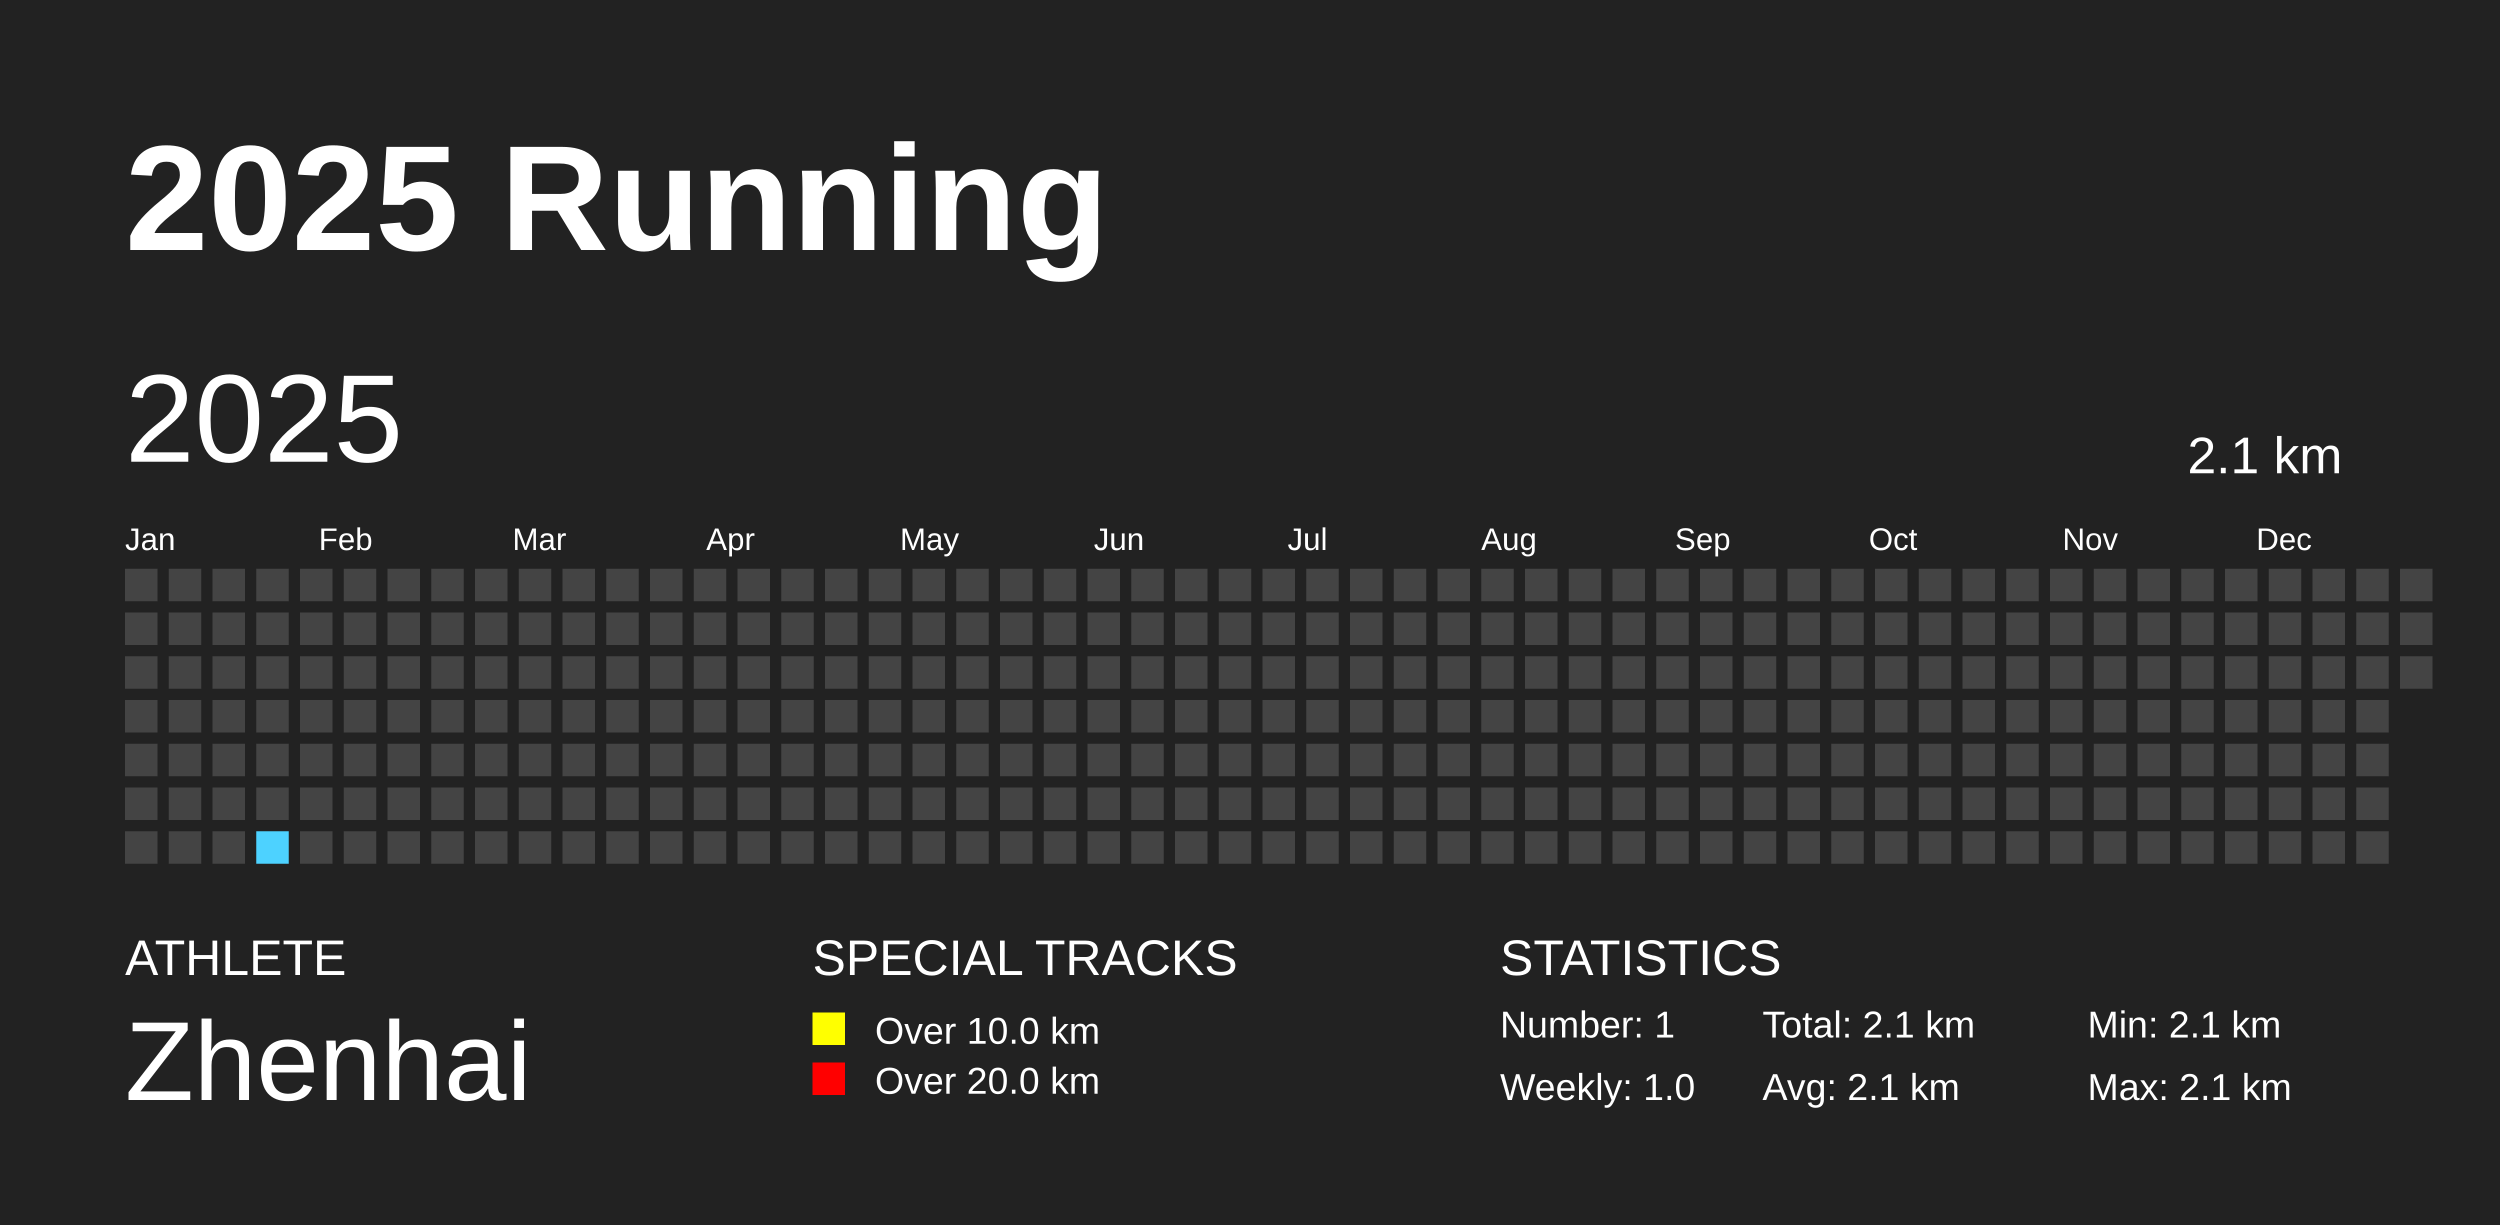
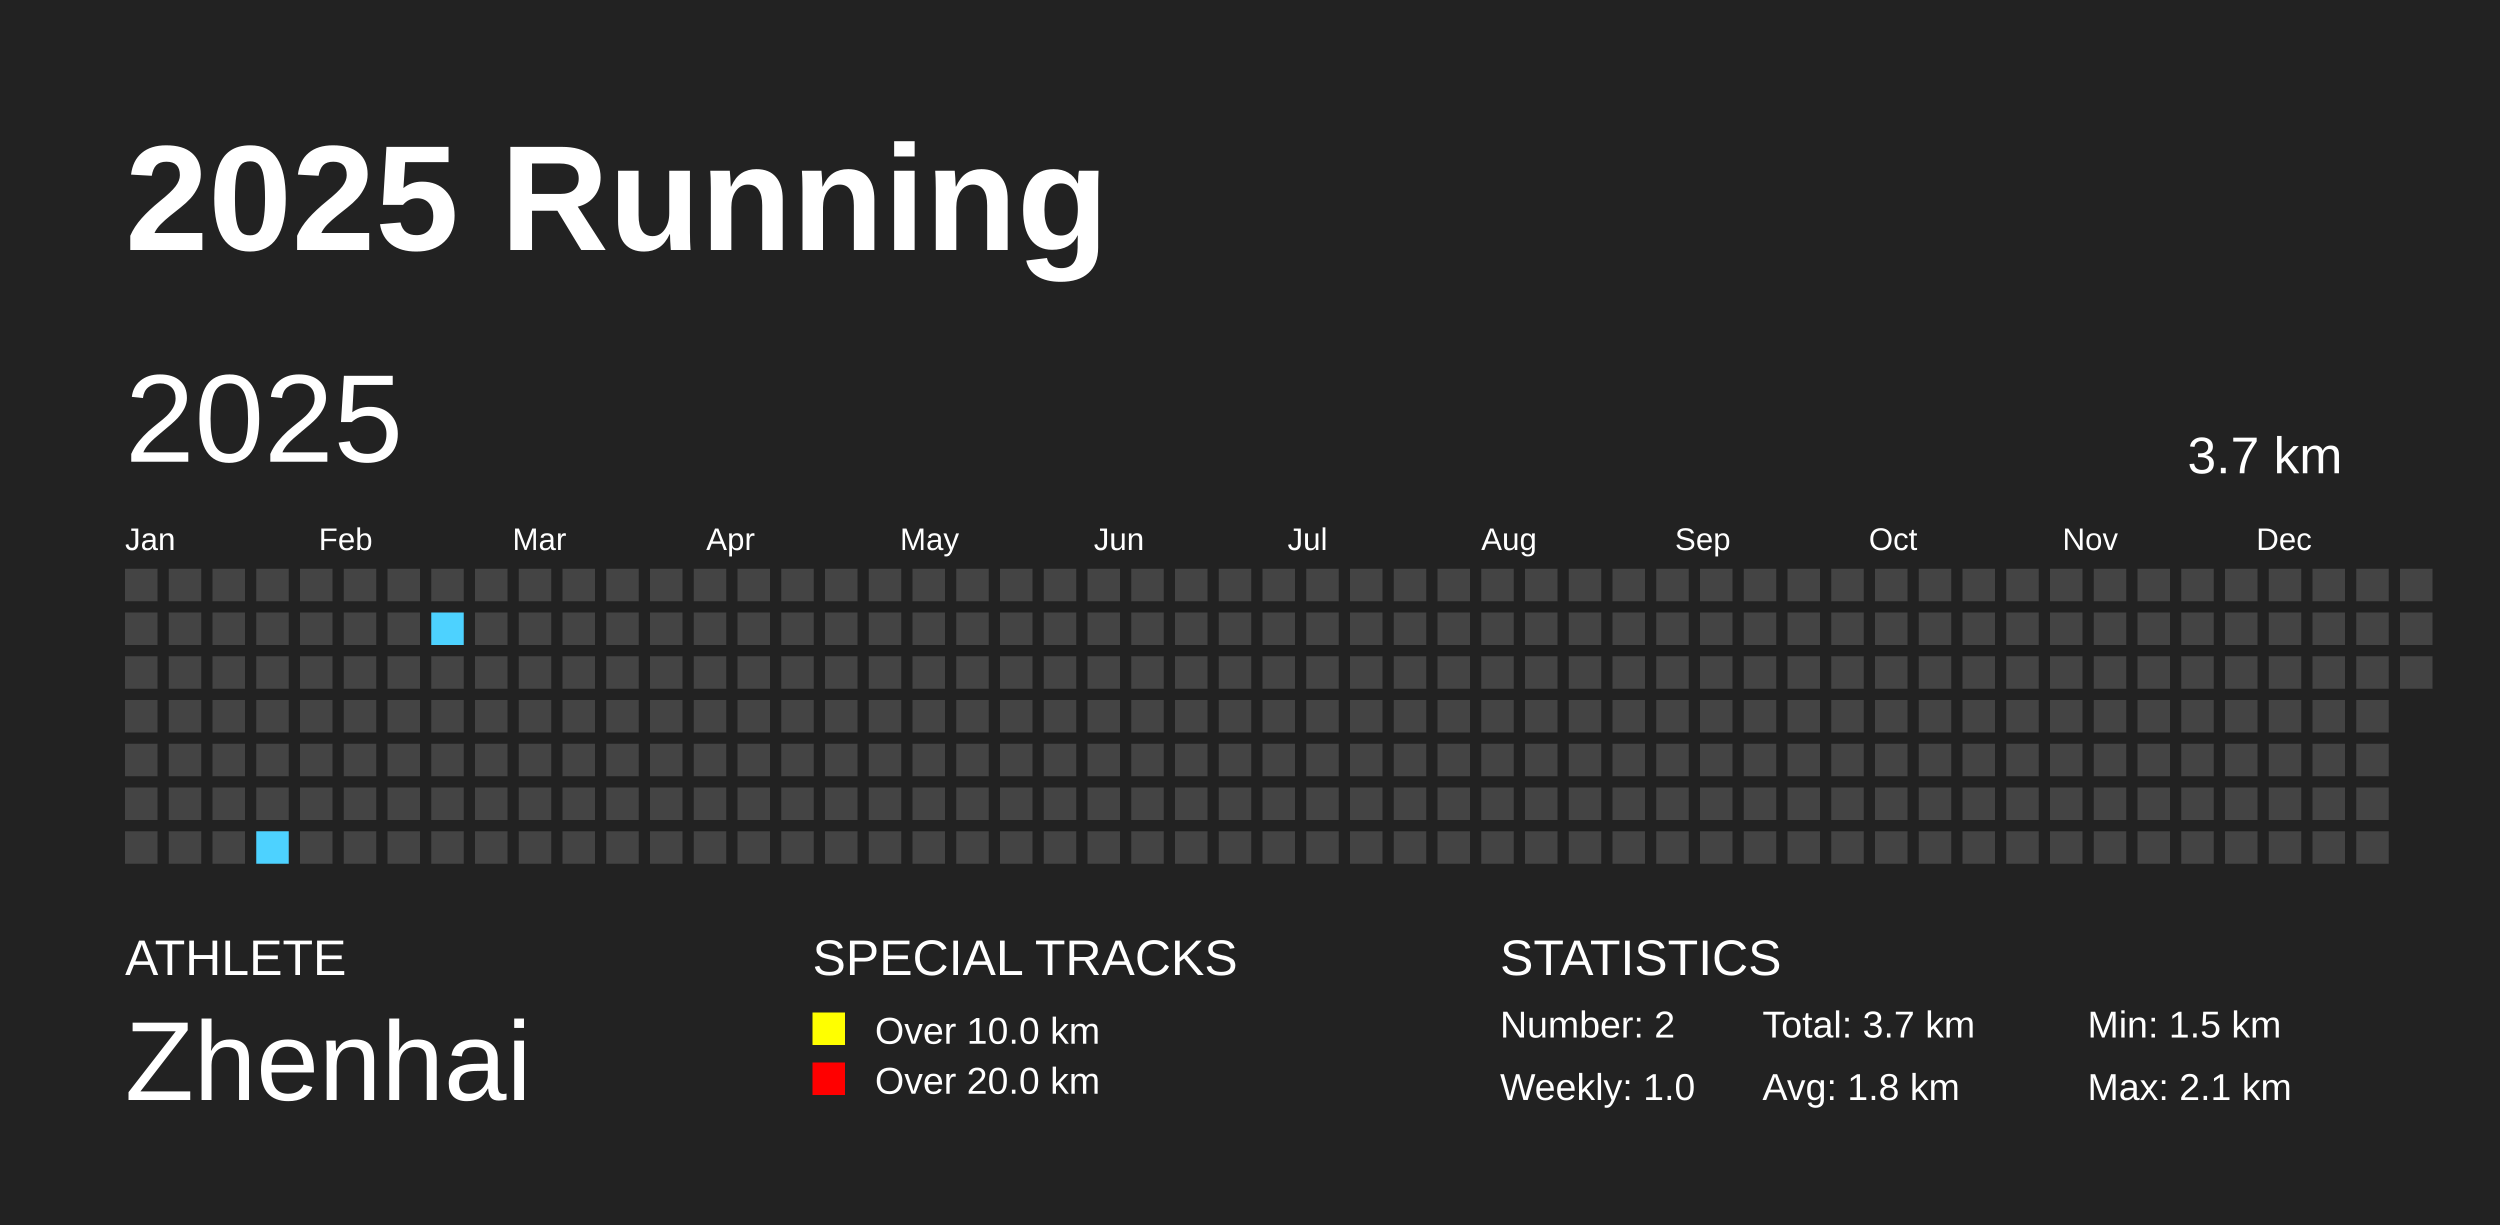
<svg xmlns="http://www.w3.org/2000/svg" baseProfile="full" height="98mm" version="1.1" viewBox="0,0,200,98" width="200mm">
  <defs />
  <rect fill="#222222" height="98" width="200" x="0" y="0" />
  <text fill="#FFFFFF" style="font-size:12px; font-family:Arial; font-weight:bold;" x="10" y="20">2025 Running</text>
  <text fill="#FFFFFF" style="font-size:4px; font-family:Arial" x="10" y="78">ATHLETE</text>
  <text fill="#FFFFFF" style="font-size:9px; font-family:Arial" x="10" y="88">Zhenhai</text>
  <text fill="#FFFFFF" style="font-size:4px; font-family:Arial" x="65" y="78">SPECIAL TRACKS</text>
  <rect fill="yellow" height="2.6" width="2.6" x="65" y="81" />
  <text fill="#FFFFFF" style="font-size:3px; font-family:Arial" x="70" y="83.5">Over 10.0 km</text>
  <rect fill="red" height="2.6" width="2.6" x="65" y="85" />
  <text fill="#FFFFFF" style="font-size:3px; font-family:Arial" x="70" y="87.5">Over 20.0 km</text>
  <text fill="#FFFFFF" style="font-size:4px; font-family:Arial" x="120" y="78">STATISTICS</text>
-   <text fill="#FFFFFF" style="font-size:3px; font-family:Arial" x="120" y="83">Number: 1</text>
+   <text fill="#FFFFFF" style="font-size:3px; font-family:Arial" x="120" y="83">Number: 2</text>
  <text fill="#FFFFFF" style="font-size:3px; font-family:Arial" x="120" y="88">Weekly: 1.0</text>
-   <text fill="#FFFFFF" style="font-size:3px; font-family:Arial" x="141" y="83">Total: 2.1 km</text>
-   <text fill="#FFFFFF" style="font-size:3px; font-family:Arial" x="141" y="88">Avg: 2.1 km</text>
-   <text fill="#FFFFFF" style="font-size:3px; font-family:Arial" x="167" y="83">Min: 2.1 km</text>
+   <text fill="#FFFFFF" style="font-size:3px; font-family:Arial" x="141" y="83">Total: 3.7 km</text>
+   <text fill="#FFFFFF" style="font-size:3px; font-family:Arial" x="141" y="88">Avg: 1.8 km</text>
+   <text fill="#FFFFFF" style="font-size:3px; font-family:Arial" x="167" y="83">Min: 1.5 km</text>
  <text fill="#FFFFFF" style="font-size:3px; font-family:Arial" x="167" y="88">Max: 2.1 km</text>
  <text dominant-baseline="hanging" fill="#FFFFFF" style="font-size:10.0px; font-family:Arial;" x="10" y="30">2025</text>
-   <text dominant-baseline="hanging" fill="#FFFFFF" style="font-size:4.125px; font-family:Arial;" x="175" y="35">2.1 km</text>
+   <text dominant-baseline="hanging" fill="#FFFFFF" style="font-size:4.125px; font-family:Arial;" x="175" y="35">3.7 km</text>
  <text fill="#FFFFFF" style="font-size:2.5px; font-family:Arial" x="10.0" y="44">Jan</text>
  <text fill="#FFFFFF" style="font-size:2.5px; font-family:Arial" x="25.5" y="44">Feb</text>
  <text fill="#FFFFFF" style="font-size:2.5px; font-family:Arial" x="41.0" y="44">Mar</text>
  <text fill="#FFFFFF" style="font-size:2.5px; font-family:Arial" x="56.5" y="44">Apr</text>
  <text fill="#FFFFFF" style="font-size:2.5px; font-family:Arial" x="72.0" y="44">May</text>
  <text fill="#FFFFFF" style="font-size:2.5px; font-family:Arial" x="87.5" y="44">Jun</text>
  <text fill="#FFFFFF" style="font-size:2.5px; font-family:Arial" x="103.0" y="44">Jul</text>
  <text fill="#FFFFFF" style="font-size:2.5px; font-family:Arial" x="118.5" y="44">Aug</text>
  <text fill="#FFFFFF" style="font-size:2.5px; font-family:Arial" x="134.0" y="44">Sep</text>
  <text fill="#FFFFFF" style="font-size:2.5px; font-family:Arial" x="149.5" y="44">Oct</text>
  <text fill="#FFFFFF" style="font-size:2.5px; font-family:Arial" x="165.0" y="44">Nov</text>
  <text fill="#FFFFFF" style="font-size:2.5px; font-family:Arial" x="180.5" y="44">Dec</text>
  <rect fill="#444444" height="2.6" width="2.6" x="10.0" y="45.5" />
  <rect fill="#444444" height="2.6" width="2.6" x="10.0" y="49.0" />
  <rect fill="#444444" height="2.6" width="2.6" x="10.0" y="52.5" />
  <rect fill="#444444" height="2.6" width="2.6" x="10.0" y="56.0" />
  <rect fill="#444444" height="2.6" width="2.6" x="10.0" y="59.5" />
  <rect fill="#444444" height="2.6" width="2.6" x="10.0" y="63.0" />
  <rect fill="#444444" height="2.6" width="2.6" x="10.0" y="66.5" />
  <rect fill="#444444" height="2.6" width="2.6" x="13.5" y="45.5" />
  <rect fill="#444444" height="2.6" width="2.6" x="13.5" y="49.0" />
  <rect fill="#444444" height="2.6" width="2.6" x="13.5" y="52.5" />
  <rect fill="#444444" height="2.6" width="2.6" x="13.5" y="56.0" />
  <rect fill="#444444" height="2.6" width="2.6" x="13.5" y="59.5" />
  <rect fill="#444444" height="2.6" width="2.6" x="13.5" y="63.0" />
  <rect fill="#444444" height="2.6" width="2.6" x="13.5" y="66.5" />
  <rect fill="#444444" height="2.6" width="2.6" x="17.0" y="45.5" />
  <rect fill="#444444" height="2.6" width="2.6" x="17.0" y="49.0" />
  <rect fill="#444444" height="2.6" width="2.6" x="17.0" y="52.5" />
  <rect fill="#444444" height="2.6" width="2.6" x="17.0" y="56.0" />
  <rect fill="#444444" height="2.6" width="2.6" x="17.0" y="59.5" />
  <rect fill="#444444" height="2.6" width="2.6" x="17.0" y="63.0" />
  <rect fill="#444444" height="2.6" width="2.6" x="17.0" y="66.5" />
  <rect fill="#444444" height="2.6" width="2.6" x="20.5" y="45.5" />
  <rect fill="#444444" height="2.6" width="2.6" x="20.5" y="49.0" />
  <rect fill="#444444" height="2.6" width="2.6" x="20.5" y="52.5" />
  <rect fill="#444444" height="2.6" width="2.6" x="20.5" y="56.0" />
  <rect fill="#444444" height="2.6" width="2.6" x="20.5" y="59.5" />
  <rect fill="#444444" height="2.6" width="2.6" x="20.5" y="63.0" />
  <rect fill="#4DD2FF" height="2.6" width="2.6" x="20.5" y="66.5" />
  <rect fill="#444444" height="2.6" width="2.6" x="24.0" y="45.5" />
  <rect fill="#444444" height="2.6" width="2.6" x="24.0" y="49.0" />
  <rect fill="#444444" height="2.6" width="2.6" x="24.0" y="52.5" />
  <rect fill="#444444" height="2.6" width="2.6" x="24.0" y="56.0" />
  <rect fill="#444444" height="2.6" width="2.6" x="24.0" y="59.5" />
  <rect fill="#444444" height="2.6" width="2.6" x="24.0" y="63.0" />
  <rect fill="#444444" height="2.6" width="2.6" x="24.0" y="66.5" />
  <rect fill="#444444" height="2.6" width="2.6" x="27.5" y="45.5" />
  <rect fill="#444444" height="2.6" width="2.6" x="27.5" y="49.0" />
  <rect fill="#444444" height="2.6" width="2.6" x="27.5" y="52.5" />
  <rect fill="#444444" height="2.6" width="2.6" x="27.5" y="56.0" />
  <rect fill="#444444" height="2.6" width="2.6" x="27.5" y="59.5" />
  <rect fill="#444444" height="2.6" width="2.6" x="27.5" y="63.0" />
  <rect fill="#444444" height="2.6" width="2.6" x="27.5" y="66.5" />
  <rect fill="#444444" height="2.6" width="2.6" x="31.0" y="45.5" />
  <rect fill="#444444" height="2.6" width="2.6" x="31.0" y="49.0" />
  <rect fill="#444444" height="2.6" width="2.6" x="31.0" y="52.5" />
  <rect fill="#444444" height="2.6" width="2.6" x="31.0" y="56.0" />
  <rect fill="#444444" height="2.6" width="2.6" x="31.0" y="59.5" />
  <rect fill="#444444" height="2.6" width="2.6" x="31.0" y="63.0" />
  <rect fill="#444444" height="2.6" width="2.6" x="31.0" y="66.5" />
  <rect fill="#444444" height="2.6" width="2.6" x="34.5" y="45.5" />
-   <rect fill="#444444" height="2.6" width="2.6" x="34.5" y="49.0" />
+   <rect fill="#4DD2FF" height="2.6" width="2.6" x="34.5" y="49.0" />
  <rect fill="#444444" height="2.6" width="2.6" x="34.5" y="52.5" />
  <rect fill="#444444" height="2.6" width="2.6" x="34.5" y="56.0" />
  <rect fill="#444444" height="2.6" width="2.6" x="34.5" y="59.5" />
  <rect fill="#444444" height="2.6" width="2.6" x="34.5" y="63.0" />
  <rect fill="#444444" height="2.6" width="2.6" x="34.5" y="66.5" />
  <rect fill="#444444" height="2.6" width="2.6" x="38.0" y="45.5" />
  <rect fill="#444444" height="2.6" width="2.6" x="38.0" y="49.0" />
  <rect fill="#444444" height="2.6" width="2.6" x="38.0" y="52.5" />
  <rect fill="#444444" height="2.6" width="2.6" x="38.0" y="56.0" />
  <rect fill="#444444" height="2.6" width="2.6" x="38.0" y="59.5" />
  <rect fill="#444444" height="2.6" width="2.6" x="38.0" y="63.0" />
  <rect fill="#444444" height="2.6" width="2.6" x="38.0" y="66.5" />
  <rect fill="#444444" height="2.6" width="2.6" x="41.5" y="45.5" />
  <rect fill="#444444" height="2.6" width="2.6" x="41.5" y="49.0" />
  <rect fill="#444444" height="2.6" width="2.6" x="41.5" y="52.5" />
  <rect fill="#444444" height="2.6" width="2.6" x="41.5" y="56.0" />
  <rect fill="#444444" height="2.6" width="2.6" x="41.5" y="59.5" />
  <rect fill="#444444" height="2.6" width="2.6" x="41.5" y="63.0" />
  <rect fill="#444444" height="2.6" width="2.6" x="41.5" y="66.5" />
  <rect fill="#444444" height="2.6" width="2.6" x="45.0" y="45.5" />
  <rect fill="#444444" height="2.6" width="2.6" x="45.0" y="49.0" />
  <rect fill="#444444" height="2.6" width="2.6" x="45.0" y="52.5" />
  <rect fill="#444444" height="2.6" width="2.6" x="45.0" y="56.0" />
  <rect fill="#444444" height="2.6" width="2.6" x="45.0" y="59.5" />
  <rect fill="#444444" height="2.6" width="2.6" x="45.0" y="63.0" />
  <rect fill="#444444" height="2.6" width="2.6" x="45.0" y="66.5" />
  <rect fill="#444444" height="2.6" width="2.6" x="48.5" y="45.5" />
  <rect fill="#444444" height="2.6" width="2.6" x="48.5" y="49.0" />
  <rect fill="#444444" height="2.6" width="2.6" x="48.5" y="52.5" />
  <rect fill="#444444" height="2.6" width="2.6" x="48.5" y="56.0" />
  <rect fill="#444444" height="2.6" width="2.6" x="48.5" y="59.5" />
  <rect fill="#444444" height="2.6" width="2.6" x="48.5" y="63.0" />
  <rect fill="#444444" height="2.6" width="2.6" x="48.5" y="66.5" />
  <rect fill="#444444" height="2.6" width="2.6" x="52.0" y="45.5" />
  <rect fill="#444444" height="2.6" width="2.6" x="52.0" y="49.0" />
  <rect fill="#444444" height="2.6" width="2.6" x="52.0" y="52.5" />
  <rect fill="#444444" height="2.6" width="2.6" x="52.0" y="56.0" />
  <rect fill="#444444" height="2.6" width="2.6" x="52.0" y="59.5" />
  <rect fill="#444444" height="2.6" width="2.6" x="52.0" y="63.0" />
  <rect fill="#444444" height="2.6" width="2.6" x="52.0" y="66.5" />
  <rect fill="#444444" height="2.6" width="2.6" x="55.5" y="45.5" />
  <rect fill="#444444" height="2.6" width="2.6" x="55.5" y="49.0" />
  <rect fill="#444444" height="2.6" width="2.6" x="55.5" y="52.5" />
  <rect fill="#444444" height="2.6" width="2.6" x="55.5" y="56.0" />
  <rect fill="#444444" height="2.6" width="2.6" x="55.5" y="59.5" />
  <rect fill="#444444" height="2.6" width="2.6" x="55.5" y="63.0" />
  <rect fill="#444444" height="2.6" width="2.6" x="55.5" y="66.5" />
  <rect fill="#444444" height="2.6" width="2.6" x="59.0" y="45.5" />
  <rect fill="#444444" height="2.6" width="2.6" x="59.0" y="49.0" />
  <rect fill="#444444" height="2.6" width="2.6" x="59.0" y="52.5" />
  <rect fill="#444444" height="2.6" width="2.6" x="59.0" y="56.0" />
  <rect fill="#444444" height="2.6" width="2.6" x="59.0" y="59.5" />
  <rect fill="#444444" height="2.6" width="2.6" x="59.0" y="63.0" />
  <rect fill="#444444" height="2.6" width="2.6" x="59.0" y="66.5" />
  <rect fill="#444444" height="2.6" width="2.6" x="62.5" y="45.5" />
  <rect fill="#444444" height="2.6" width="2.6" x="62.5" y="49.0" />
  <rect fill="#444444" height="2.6" width="2.6" x="62.5" y="52.5" />
  <rect fill="#444444" height="2.6" width="2.6" x="62.5" y="56.0" />
  <rect fill="#444444" height="2.6" width="2.6" x="62.5" y="59.5" />
  <rect fill="#444444" height="2.6" width="2.6" x="62.5" y="63.0" />
  <rect fill="#444444" height="2.6" width="2.6" x="62.5" y="66.5" />
  <rect fill="#444444" height="2.6" width="2.6" x="66.0" y="45.5" />
  <rect fill="#444444" height="2.6" width="2.6" x="66.0" y="49.0" />
  <rect fill="#444444" height="2.6" width="2.6" x="66.0" y="52.5" />
  <rect fill="#444444" height="2.6" width="2.6" x="66.0" y="56.0" />
  <rect fill="#444444" height="2.6" width="2.6" x="66.0" y="59.5" />
  <rect fill="#444444" height="2.6" width="2.6" x="66.0" y="63.0" />
  <rect fill="#444444" height="2.6" width="2.6" x="66.0" y="66.5" />
  <rect fill="#444444" height="2.6" width="2.6" x="69.5" y="45.5" />
  <rect fill="#444444" height="2.6" width="2.6" x="69.5" y="49.0" />
  <rect fill="#444444" height="2.6" width="2.6" x="69.5" y="52.5" />
  <rect fill="#444444" height="2.6" width="2.6" x="69.5" y="56.0" />
  <rect fill="#444444" height="2.6" width="2.6" x="69.5" y="59.5" />
  <rect fill="#444444" height="2.6" width="2.6" x="69.5" y="63.0" />
  <rect fill="#444444" height="2.6" width="2.6" x="69.5" y="66.5" />
  <rect fill="#444444" height="2.6" width="2.6" x="73.0" y="45.5" />
  <rect fill="#444444" height="2.6" width="2.6" x="73.0" y="49.0" />
  <rect fill="#444444" height="2.6" width="2.6" x="73.0" y="52.5" />
  <rect fill="#444444" height="2.6" width="2.6" x="73.0" y="56.0" />
  <rect fill="#444444" height="2.6" width="2.6" x="73.0" y="59.5" />
  <rect fill="#444444" height="2.6" width="2.6" x="73.0" y="63.0" />
  <rect fill="#444444" height="2.6" width="2.6" x="73.0" y="66.5" />
  <rect fill="#444444" height="2.6" width="2.6" x="76.5" y="45.5" />
  <rect fill="#444444" height="2.6" width="2.6" x="76.5" y="49.0" />
  <rect fill="#444444" height="2.6" width="2.6" x="76.5" y="52.5" />
  <rect fill="#444444" height="2.6" width="2.6" x="76.5" y="56.0" />
  <rect fill="#444444" height="2.6" width="2.6" x="76.5" y="59.5" />
  <rect fill="#444444" height="2.6" width="2.6" x="76.5" y="63.0" />
  <rect fill="#444444" height="2.6" width="2.6" x="76.5" y="66.5" />
  <rect fill="#444444" height="2.6" width="2.6" x="80.0" y="45.5" />
  <rect fill="#444444" height="2.6" width="2.6" x="80.0" y="49.0" />
  <rect fill="#444444" height="2.6" width="2.6" x="80.0" y="52.5" />
  <rect fill="#444444" height="2.6" width="2.6" x="80.0" y="56.0" />
  <rect fill="#444444" height="2.6" width="2.6" x="80.0" y="59.5" />
  <rect fill="#444444" height="2.6" width="2.6" x="80.0" y="63.0" />
  <rect fill="#444444" height="2.6" width="2.6" x="80.0" y="66.5" />
  <rect fill="#444444" height="2.6" width="2.6" x="83.5" y="45.5" />
  <rect fill="#444444" height="2.6" width="2.6" x="83.5" y="49.0" />
  <rect fill="#444444" height="2.6" width="2.6" x="83.5" y="52.5" />
  <rect fill="#444444" height="2.6" width="2.6" x="83.5" y="56.0" />
  <rect fill="#444444" height="2.6" width="2.6" x="83.5" y="59.5" />
  <rect fill="#444444" height="2.6" width="2.6" x="83.5" y="63.0" />
  <rect fill="#444444" height="2.6" width="2.6" x="83.5" y="66.5" />
  <rect fill="#444444" height="2.6" width="2.6" x="87.0" y="45.5" />
  <rect fill="#444444" height="2.6" width="2.6" x="87.0" y="49.0" />
  <rect fill="#444444" height="2.6" width="2.6" x="87.0" y="52.5" />
  <rect fill="#444444" height="2.6" width="2.6" x="87.0" y="56.0" />
  <rect fill="#444444" height="2.6" width="2.6" x="87.0" y="59.5" />
  <rect fill="#444444" height="2.6" width="2.6" x="87.0" y="63.0" />
  <rect fill="#444444" height="2.6" width="2.6" x="87.0" y="66.5" />
  <rect fill="#444444" height="2.6" width="2.6" x="90.5" y="45.5" />
  <rect fill="#444444" height="2.6" width="2.6" x="90.5" y="49.0" />
  <rect fill="#444444" height="2.6" width="2.6" x="90.5" y="52.5" />
  <rect fill="#444444" height="2.6" width="2.6" x="90.5" y="56.0" />
  <rect fill="#444444" height="2.6" width="2.6" x="90.5" y="59.5" />
  <rect fill="#444444" height="2.6" width="2.6" x="90.5" y="63.0" />
  <rect fill="#444444" height="2.6" width="2.6" x="90.5" y="66.5" />
  <rect fill="#444444" height="2.6" width="2.6" x="94.0" y="45.5" />
  <rect fill="#444444" height="2.6" width="2.6" x="94.0" y="49.0" />
  <rect fill="#444444" height="2.6" width="2.6" x="94.0" y="52.5" />
  <rect fill="#444444" height="2.6" width="2.6" x="94.0" y="56.0" />
  <rect fill="#444444" height="2.6" width="2.6" x="94.0" y="59.5" />
  <rect fill="#444444" height="2.6" width="2.6" x="94.0" y="63.0" />
  <rect fill="#444444" height="2.6" width="2.6" x="94.0" y="66.5" />
  <rect fill="#444444" height="2.6" width="2.6" x="97.5" y="45.5" />
  <rect fill="#444444" height="2.6" width="2.6" x="97.5" y="49.0" />
  <rect fill="#444444" height="2.6" width="2.6" x="97.5" y="52.5" />
  <rect fill="#444444" height="2.6" width="2.6" x="97.5" y="56.0" />
  <rect fill="#444444" height="2.6" width="2.6" x="97.5" y="59.5" />
  <rect fill="#444444" height="2.6" width="2.6" x="97.5" y="63.0" />
  <rect fill="#444444" height="2.6" width="2.6" x="97.5" y="66.5" />
  <rect fill="#444444" height="2.6" width="2.6" x="101.0" y="45.5" />
  <rect fill="#444444" height="2.6" width="2.6" x="101.0" y="49.0" />
  <rect fill="#444444" height="2.6" width="2.6" x="101.0" y="52.5" />
  <rect fill="#444444" height="2.6" width="2.6" x="101.0" y="56.0" />
  <rect fill="#444444" height="2.6" width="2.6" x="101.0" y="59.5" />
  <rect fill="#444444" height="2.6" width="2.6" x="101.0" y="63.0" />
  <rect fill="#444444" height="2.6" width="2.6" x="101.0" y="66.5" />
  <rect fill="#444444" height="2.6" width="2.6" x="104.5" y="45.5" />
  <rect fill="#444444" height="2.6" width="2.6" x="104.5" y="49.0" />
  <rect fill="#444444" height="2.6" width="2.6" x="104.5" y="52.5" />
  <rect fill="#444444" height="2.6" width="2.6" x="104.5" y="56.0" />
  <rect fill="#444444" height="2.6" width="2.6" x="104.5" y="59.5" />
  <rect fill="#444444" height="2.6" width="2.6" x="104.5" y="63.0" />
  <rect fill="#444444" height="2.6" width="2.6" x="104.5" y="66.5" />
  <rect fill="#444444" height="2.6" width="2.6" x="108.0" y="45.5" />
  <rect fill="#444444" height="2.6" width="2.6" x="108.0" y="49.0" />
  <rect fill="#444444" height="2.6" width="2.6" x="108.0" y="52.5" />
  <rect fill="#444444" height="2.6" width="2.6" x="108.0" y="56.0" />
  <rect fill="#444444" height="2.6" width="2.6" x="108.0" y="59.5" />
  <rect fill="#444444" height="2.6" width="2.6" x="108.0" y="63.0" />
  <rect fill="#444444" height="2.6" width="2.6" x="108.0" y="66.5" />
  <rect fill="#444444" height="2.6" width="2.6" x="111.5" y="45.5" />
  <rect fill="#444444" height="2.6" width="2.6" x="111.5" y="49.0" />
  <rect fill="#444444" height="2.6" width="2.6" x="111.5" y="52.5" />
  <rect fill="#444444" height="2.6" width="2.6" x="111.5" y="56.0" />
  <rect fill="#444444" height="2.6" width="2.6" x="111.5" y="59.5" />
  <rect fill="#444444" height="2.6" width="2.6" x="111.5" y="63.0" />
  <rect fill="#444444" height="2.6" width="2.6" x="111.5" y="66.5" />
  <rect fill="#444444" height="2.6" width="2.6" x="115.0" y="45.5" />
  <rect fill="#444444" height="2.6" width="2.6" x="115.0" y="49.0" />
  <rect fill="#444444" height="2.6" width="2.6" x="115.0" y="52.5" />
  <rect fill="#444444" height="2.6" width="2.6" x="115.0" y="56.0" />
  <rect fill="#444444" height="2.6" width="2.6" x="115.0" y="59.5" />
  <rect fill="#444444" height="2.6" width="2.6" x="115.0" y="63.0" />
  <rect fill="#444444" height="2.6" width="2.6" x="115.0" y="66.5" />
  <rect fill="#444444" height="2.6" width="2.6" x="118.5" y="45.5" />
  <rect fill="#444444" height="2.6" width="2.6" x="118.5" y="49.0" />
  <rect fill="#444444" height="2.6" width="2.6" x="118.5" y="52.5" />
  <rect fill="#444444" height="2.6" width="2.6" x="118.5" y="56.0" />
  <rect fill="#444444" height="2.6" width="2.6" x="118.5" y="59.5" />
  <rect fill="#444444" height="2.6" width="2.6" x="118.5" y="63.0" />
  <rect fill="#444444" height="2.6" width="2.6" x="118.5" y="66.5" />
  <rect fill="#444444" height="2.6" width="2.6" x="122.0" y="45.5" />
  <rect fill="#444444" height="2.6" width="2.6" x="122.0" y="49.0" />
  <rect fill="#444444" height="2.6" width="2.6" x="122.0" y="52.5" />
  <rect fill="#444444" height="2.6" width="2.6" x="122.0" y="56.0" />
  <rect fill="#444444" height="2.6" width="2.6" x="122.0" y="59.5" />
  <rect fill="#444444" height="2.6" width="2.6" x="122.0" y="63.0" />
  <rect fill="#444444" height="2.6" width="2.6" x="122.0" y="66.5" />
  <rect fill="#444444" height="2.6" width="2.6" x="125.5" y="45.5" />
  <rect fill="#444444" height="2.6" width="2.6" x="125.5" y="49.0" />
  <rect fill="#444444" height="2.6" width="2.6" x="125.5" y="52.5" />
  <rect fill="#444444" height="2.6" width="2.6" x="125.5" y="56.0" />
  <rect fill="#444444" height="2.6" width="2.6" x="125.5" y="59.5" />
  <rect fill="#444444" height="2.6" width="2.6" x="125.5" y="63.0" />
  <rect fill="#444444" height="2.6" width="2.6" x="125.5" y="66.5" />
  <rect fill="#444444" height="2.6" width="2.6" x="129.0" y="45.5" />
  <rect fill="#444444" height="2.6" width="2.6" x="129.0" y="49.0" />
  <rect fill="#444444" height="2.6" width="2.6" x="129.0" y="52.5" />
  <rect fill="#444444" height="2.6" width="2.6" x="129.0" y="56.0" />
  <rect fill="#444444" height="2.6" width="2.6" x="129.0" y="59.5" />
  <rect fill="#444444" height="2.6" width="2.6" x="129.0" y="63.0" />
  <rect fill="#444444" height="2.6" width="2.6" x="129.0" y="66.5" />
  <rect fill="#444444" height="2.6" width="2.6" x="132.5" y="45.5" />
  <rect fill="#444444" height="2.6" width="2.6" x="132.5" y="49.0" />
  <rect fill="#444444" height="2.6" width="2.6" x="132.5" y="52.5" />
  <rect fill="#444444" height="2.6" width="2.6" x="132.5" y="56.0" />
  <rect fill="#444444" height="2.6" width="2.6" x="132.5" y="59.5" />
  <rect fill="#444444" height="2.6" width="2.6" x="132.5" y="63.0" />
  <rect fill="#444444" height="2.6" width="2.6" x="132.5" y="66.5" />
  <rect fill="#444444" height="2.6" width="2.6" x="136.0" y="45.5" />
  <rect fill="#444444" height="2.6" width="2.6" x="136.0" y="49.0" />
  <rect fill="#444444" height="2.6" width="2.6" x="136.0" y="52.5" />
  <rect fill="#444444" height="2.6" width="2.6" x="136.0" y="56.0" />
  <rect fill="#444444" height="2.6" width="2.6" x="136.0" y="59.5" />
  <rect fill="#444444" height="2.6" width="2.6" x="136.0" y="63.0" />
  <rect fill="#444444" height="2.6" width="2.6" x="136.0" y="66.5" />
  <rect fill="#444444" height="2.6" width="2.6" x="139.5" y="45.5" />
  <rect fill="#444444" height="2.6" width="2.6" x="139.5" y="49.0" />
  <rect fill="#444444" height="2.6" width="2.6" x="139.5" y="52.5" />
  <rect fill="#444444" height="2.6" width="2.6" x="139.5" y="56.0" />
  <rect fill="#444444" height="2.6" width="2.6" x="139.5" y="59.5" />
  <rect fill="#444444" height="2.6" width="2.6" x="139.5" y="63.0" />
  <rect fill="#444444" height="2.6" width="2.6" x="139.5" y="66.5" />
  <rect fill="#444444" height="2.6" width="2.6" x="143.0" y="45.5" />
  <rect fill="#444444" height="2.6" width="2.6" x="143.0" y="49.0" />
  <rect fill="#444444" height="2.6" width="2.6" x="143.0" y="52.5" />
  <rect fill="#444444" height="2.6" width="2.6" x="143.0" y="56.0" />
  <rect fill="#444444" height="2.6" width="2.6" x="143.0" y="59.5" />
  <rect fill="#444444" height="2.6" width="2.6" x="143.0" y="63.0" />
  <rect fill="#444444" height="2.6" width="2.6" x="143.0" y="66.5" />
  <rect fill="#444444" height="2.6" width="2.6" x="146.5" y="45.5" />
  <rect fill="#444444" height="2.6" width="2.6" x="146.5" y="49.0" />
  <rect fill="#444444" height="2.6" width="2.6" x="146.5" y="52.5" />
  <rect fill="#444444" height="2.6" width="2.6" x="146.5" y="56.0" />
  <rect fill="#444444" height="2.6" width="2.6" x="146.5" y="59.5" />
  <rect fill="#444444" height="2.6" width="2.6" x="146.5" y="63.0" />
  <rect fill="#444444" height="2.6" width="2.6" x="146.5" y="66.5" />
  <rect fill="#444444" height="2.6" width="2.6" x="150.0" y="45.5" />
  <rect fill="#444444" height="2.6" width="2.6" x="150.0" y="49.0" />
  <rect fill="#444444" height="2.6" width="2.6" x="150.0" y="52.5" />
  <rect fill="#444444" height="2.6" width="2.6" x="150.0" y="56.0" />
  <rect fill="#444444" height="2.6" width="2.6" x="150.0" y="59.5" />
  <rect fill="#444444" height="2.6" width="2.6" x="150.0" y="63.0" />
  <rect fill="#444444" height="2.6" width="2.6" x="150.0" y="66.5" />
  <rect fill="#444444" height="2.6" width="2.6" x="153.5" y="45.5" />
  <rect fill="#444444" height="2.6" width="2.6" x="153.5" y="49.0" />
  <rect fill="#444444" height="2.6" width="2.6" x="153.5" y="52.5" />
  <rect fill="#444444" height="2.6" width="2.6" x="153.5" y="56.0" />
  <rect fill="#444444" height="2.6" width="2.6" x="153.5" y="59.5" />
  <rect fill="#444444" height="2.6" width="2.6" x="153.5" y="63.0" />
  <rect fill="#444444" height="2.6" width="2.6" x="153.5" y="66.5" />
  <rect fill="#444444" height="2.6" width="2.6" x="157.0" y="45.5" />
  <rect fill="#444444" height="2.6" width="2.6" x="157.0" y="49.0" />
  <rect fill="#444444" height="2.6" width="2.6" x="157.0" y="52.5" />
  <rect fill="#444444" height="2.6" width="2.6" x="157.0" y="56.0" />
  <rect fill="#444444" height="2.6" width="2.6" x="157.0" y="59.5" />
  <rect fill="#444444" height="2.6" width="2.6" x="157.0" y="63.0" />
  <rect fill="#444444" height="2.6" width="2.6" x="157.0" y="66.5" />
  <rect fill="#444444" height="2.6" width="2.6" x="160.5" y="45.5" />
  <rect fill="#444444" height="2.6" width="2.6" x="160.5" y="49.0" />
  <rect fill="#444444" height="2.6" width="2.6" x="160.5" y="52.5" />
  <rect fill="#444444" height="2.6" width="2.6" x="160.5" y="56.0" />
  <rect fill="#444444" height="2.6" width="2.6" x="160.5" y="59.5" />
  <rect fill="#444444" height="2.6" width="2.6" x="160.5" y="63.0" />
  <rect fill="#444444" height="2.6" width="2.6" x="160.5" y="66.5" />
  <rect fill="#444444" height="2.6" width="2.6" x="164.0" y="45.5" />
  <rect fill="#444444" height="2.6" width="2.6" x="164.0" y="49.0" />
  <rect fill="#444444" height="2.6" width="2.6" x="164.0" y="52.5" />
  <rect fill="#444444" height="2.6" width="2.6" x="164.0" y="56.0" />
  <rect fill="#444444" height="2.6" width="2.6" x="164.0" y="59.5" />
  <rect fill="#444444" height="2.6" width="2.6" x="164.0" y="63.0" />
  <rect fill="#444444" height="2.6" width="2.6" x="164.0" y="66.5" />
  <rect fill="#444444" height="2.6" width="2.6" x="167.5" y="45.5" />
  <rect fill="#444444" height="2.6" width="2.6" x="167.5" y="49.0" />
  <rect fill="#444444" height="2.6" width="2.6" x="167.5" y="52.5" />
  <rect fill="#444444" height="2.6" width="2.6" x="167.5" y="56.0" />
  <rect fill="#444444" height="2.6" width="2.6" x="167.5" y="59.5" />
  <rect fill="#444444" height="2.6" width="2.6" x="167.5" y="63.0" />
  <rect fill="#444444" height="2.6" width="2.6" x="167.5" y="66.5" />
  <rect fill="#444444" height="2.6" width="2.6" x="171.0" y="45.5" />
  <rect fill="#444444" height="2.6" width="2.6" x="171.0" y="49.0" />
  <rect fill="#444444" height="2.6" width="2.6" x="171.0" y="52.5" />
  <rect fill="#444444" height="2.6" width="2.6" x="171.0" y="56.0" />
  <rect fill="#444444" height="2.6" width="2.6" x="171.0" y="59.5" />
  <rect fill="#444444" height="2.6" width="2.6" x="171.0" y="63.0" />
  <rect fill="#444444" height="2.6" width="2.6" x="171.0" y="66.5" />
  <rect fill="#444444" height="2.6" width="2.6" x="174.5" y="45.5" />
  <rect fill="#444444" height="2.6" width="2.6" x="174.5" y="49.0" />
  <rect fill="#444444" height="2.6" width="2.6" x="174.5" y="52.5" />
  <rect fill="#444444" height="2.6" width="2.6" x="174.5" y="56.0" />
  <rect fill="#444444" height="2.6" width="2.6" x="174.5" y="59.5" />
  <rect fill="#444444" height="2.6" width="2.6" x="174.5" y="63.0" />
  <rect fill="#444444" height="2.6" width="2.6" x="174.5" y="66.5" />
  <rect fill="#444444" height="2.6" width="2.6" x="178.0" y="45.5" />
  <rect fill="#444444" height="2.6" width="2.6" x="178.0" y="49.0" />
  <rect fill="#444444" height="2.6" width="2.6" x="178.0" y="52.5" />
  <rect fill="#444444" height="2.6" width="2.6" x="178.0" y="56.0" />
  <rect fill="#444444" height="2.6" width="2.6" x="178.0" y="59.5" />
  <rect fill="#444444" height="2.6" width="2.6" x="178.0" y="63.0" />
  <rect fill="#444444" height="2.6" width="2.6" x="178.0" y="66.5" />
  <rect fill="#444444" height="2.6" width="2.6" x="181.5" y="45.5" />
  <rect fill="#444444" height="2.6" width="2.6" x="181.5" y="49.0" />
  <rect fill="#444444" height="2.6" width="2.6" x="181.5" y="52.5" />
  <rect fill="#444444" height="2.6" width="2.6" x="181.5" y="56.0" />
  <rect fill="#444444" height="2.6" width="2.6" x="181.5" y="59.5" />
  <rect fill="#444444" height="2.6" width="2.6" x="181.5" y="63.0" />
  <rect fill="#444444" height="2.6" width="2.6" x="181.5" y="66.5" />
  <rect fill="#444444" height="2.6" width="2.6" x="185.0" y="45.5" />
  <rect fill="#444444" height="2.6" width="2.6" x="185.0" y="49.0" />
  <rect fill="#444444" height="2.6" width="2.6" x="185.0" y="52.5" />
  <rect fill="#444444" height="2.6" width="2.6" x="185.0" y="56.0" />
  <rect fill="#444444" height="2.6" width="2.6" x="185.0" y="59.5" />
  <rect fill="#444444" height="2.6" width="2.6" x="185.0" y="63.0" />
  <rect fill="#444444" height="2.6" width="2.6" x="185.0" y="66.5" />
  <rect fill="#444444" height="2.6" width="2.6" x="188.5" y="45.5" />
  <rect fill="#444444" height="2.6" width="2.6" x="188.5" y="49.0" />
  <rect fill="#444444" height="2.6" width="2.6" x="188.5" y="52.5" />
  <rect fill="#444444" height="2.6" width="2.6" x="188.5" y="56.0" />
  <rect fill="#444444" height="2.6" width="2.6" x="188.5" y="59.5" />
  <rect fill="#444444" height="2.6" width="2.6" x="188.5" y="63.0" />
  <rect fill="#444444" height="2.6" width="2.6" x="188.5" y="66.5" />
  <rect fill="#444444" height="2.6" width="2.6" x="192.0" y="45.5" />
  <rect fill="#444444" height="2.6" width="2.6" x="192.0" y="49.0" />
  <rect fill="#444444" height="2.6" width="2.6" x="192.0" y="52.5" />
</svg>
